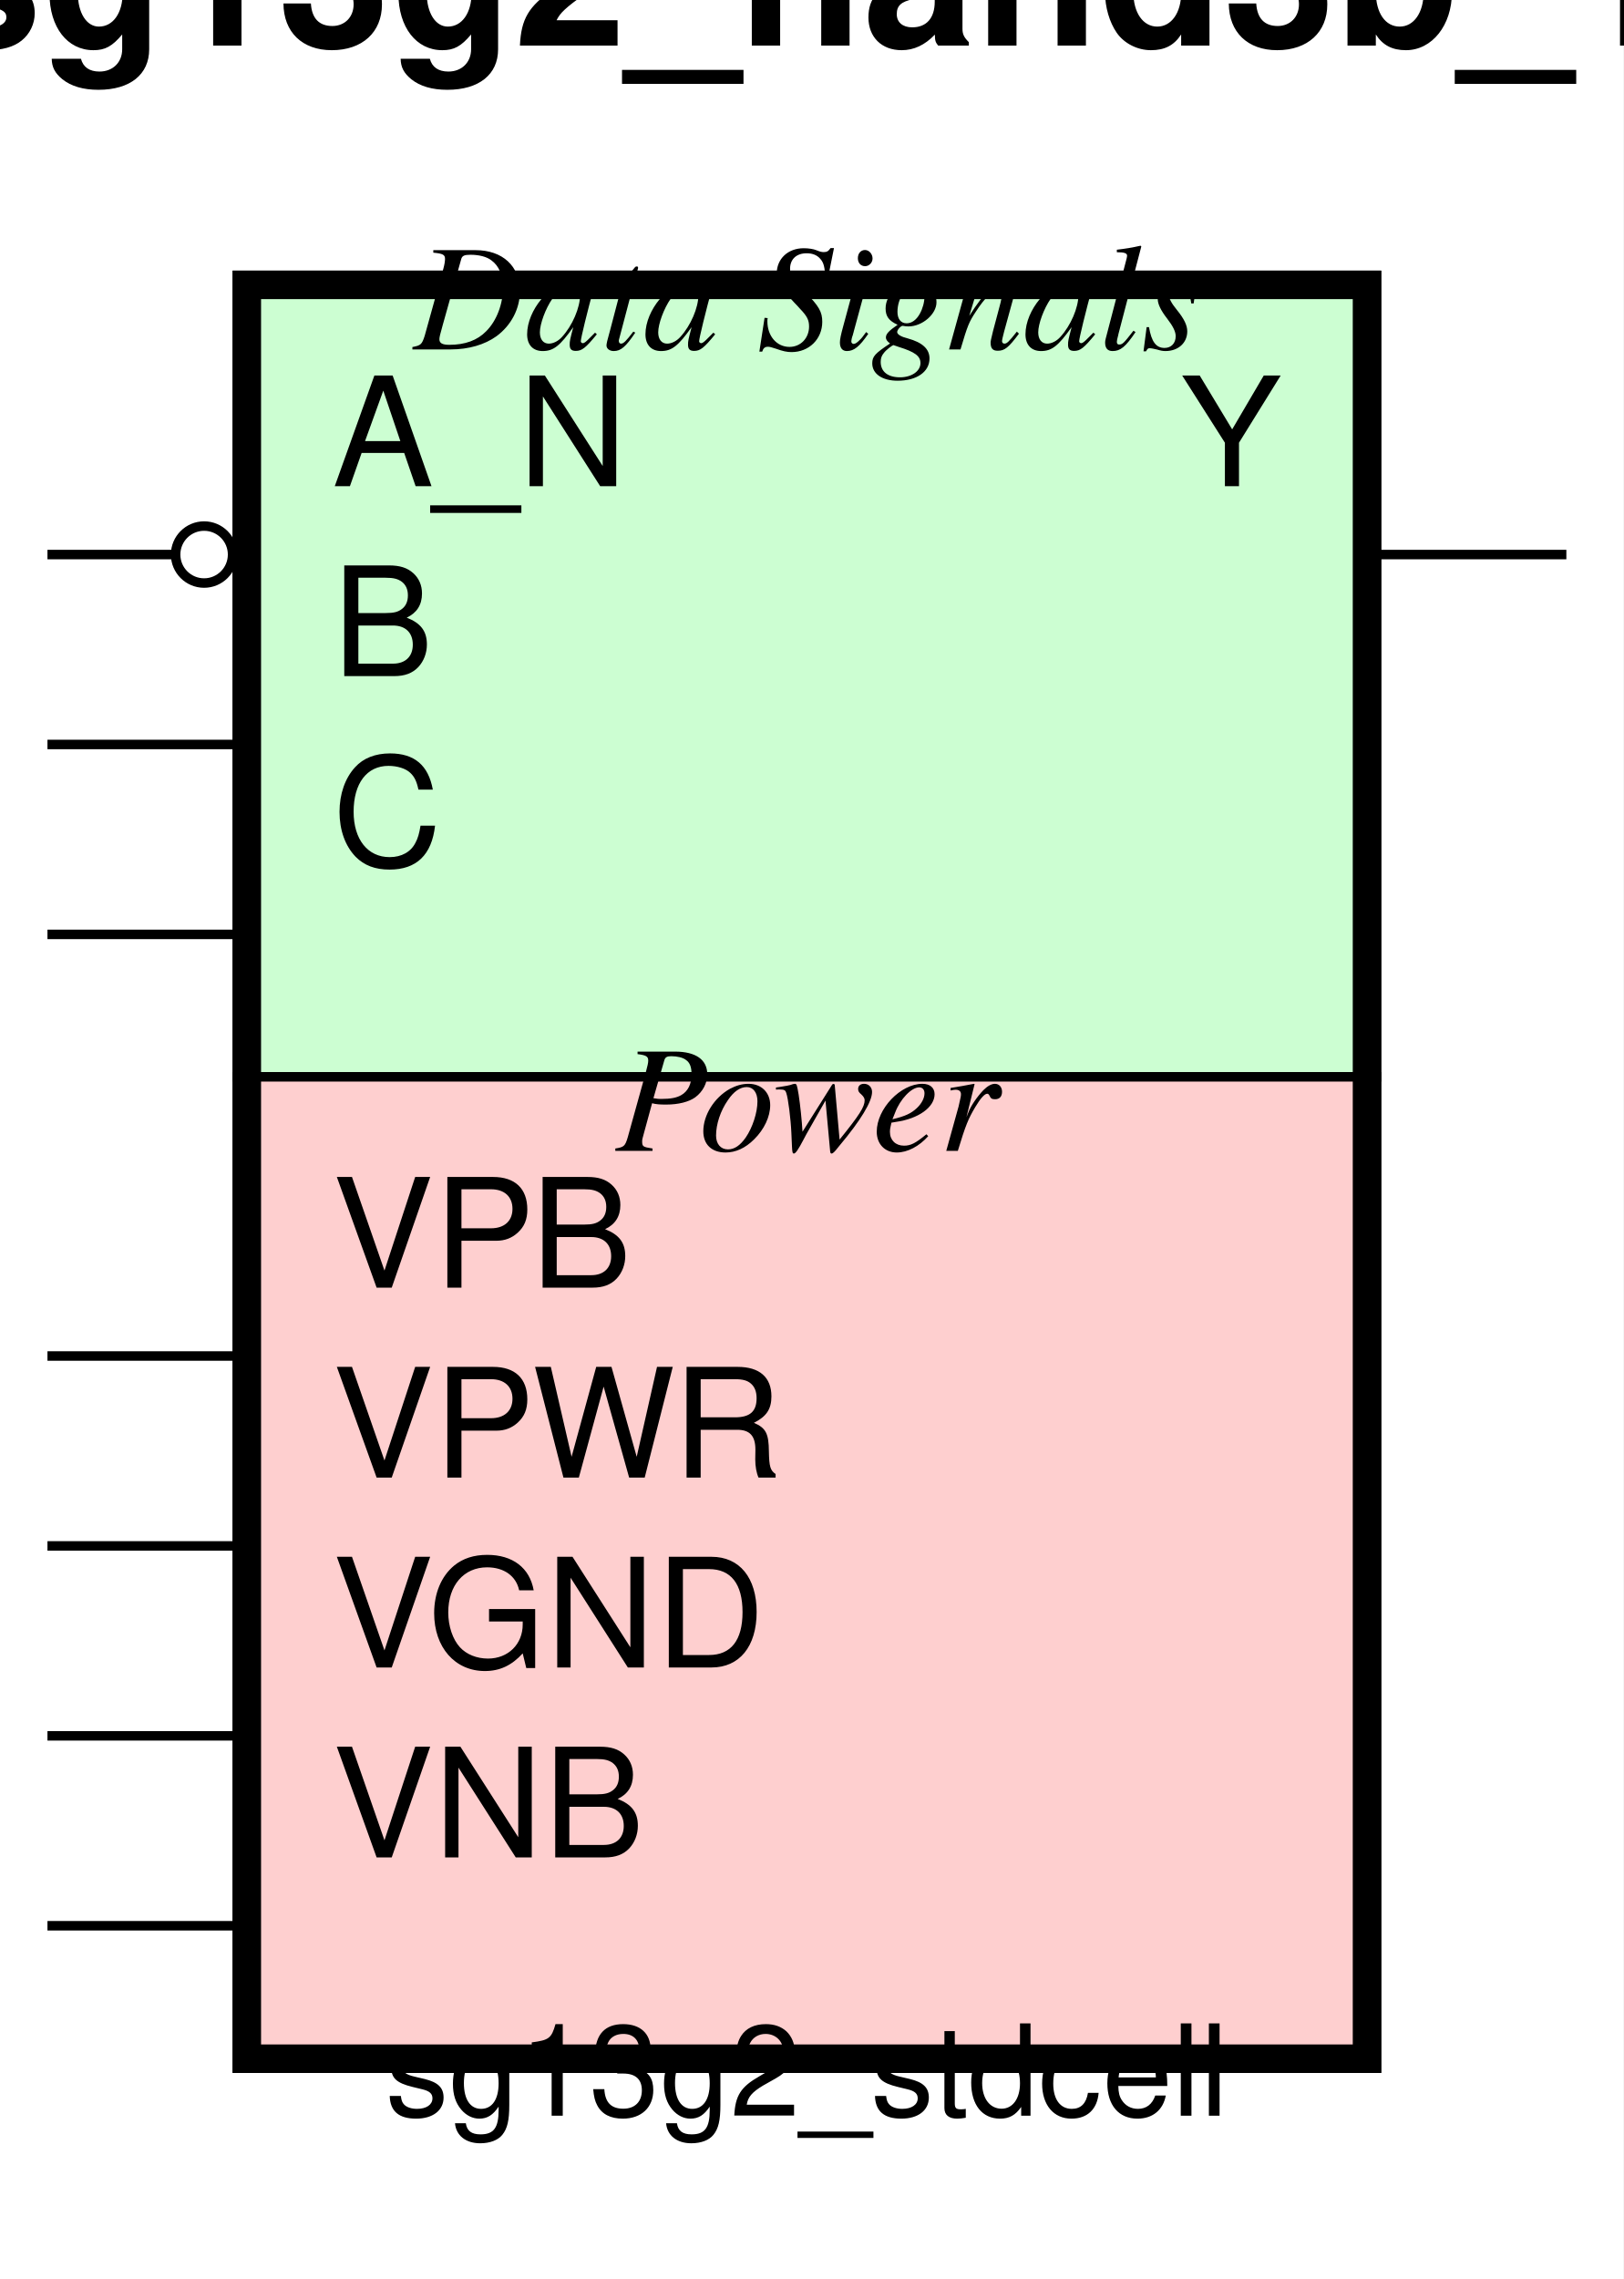
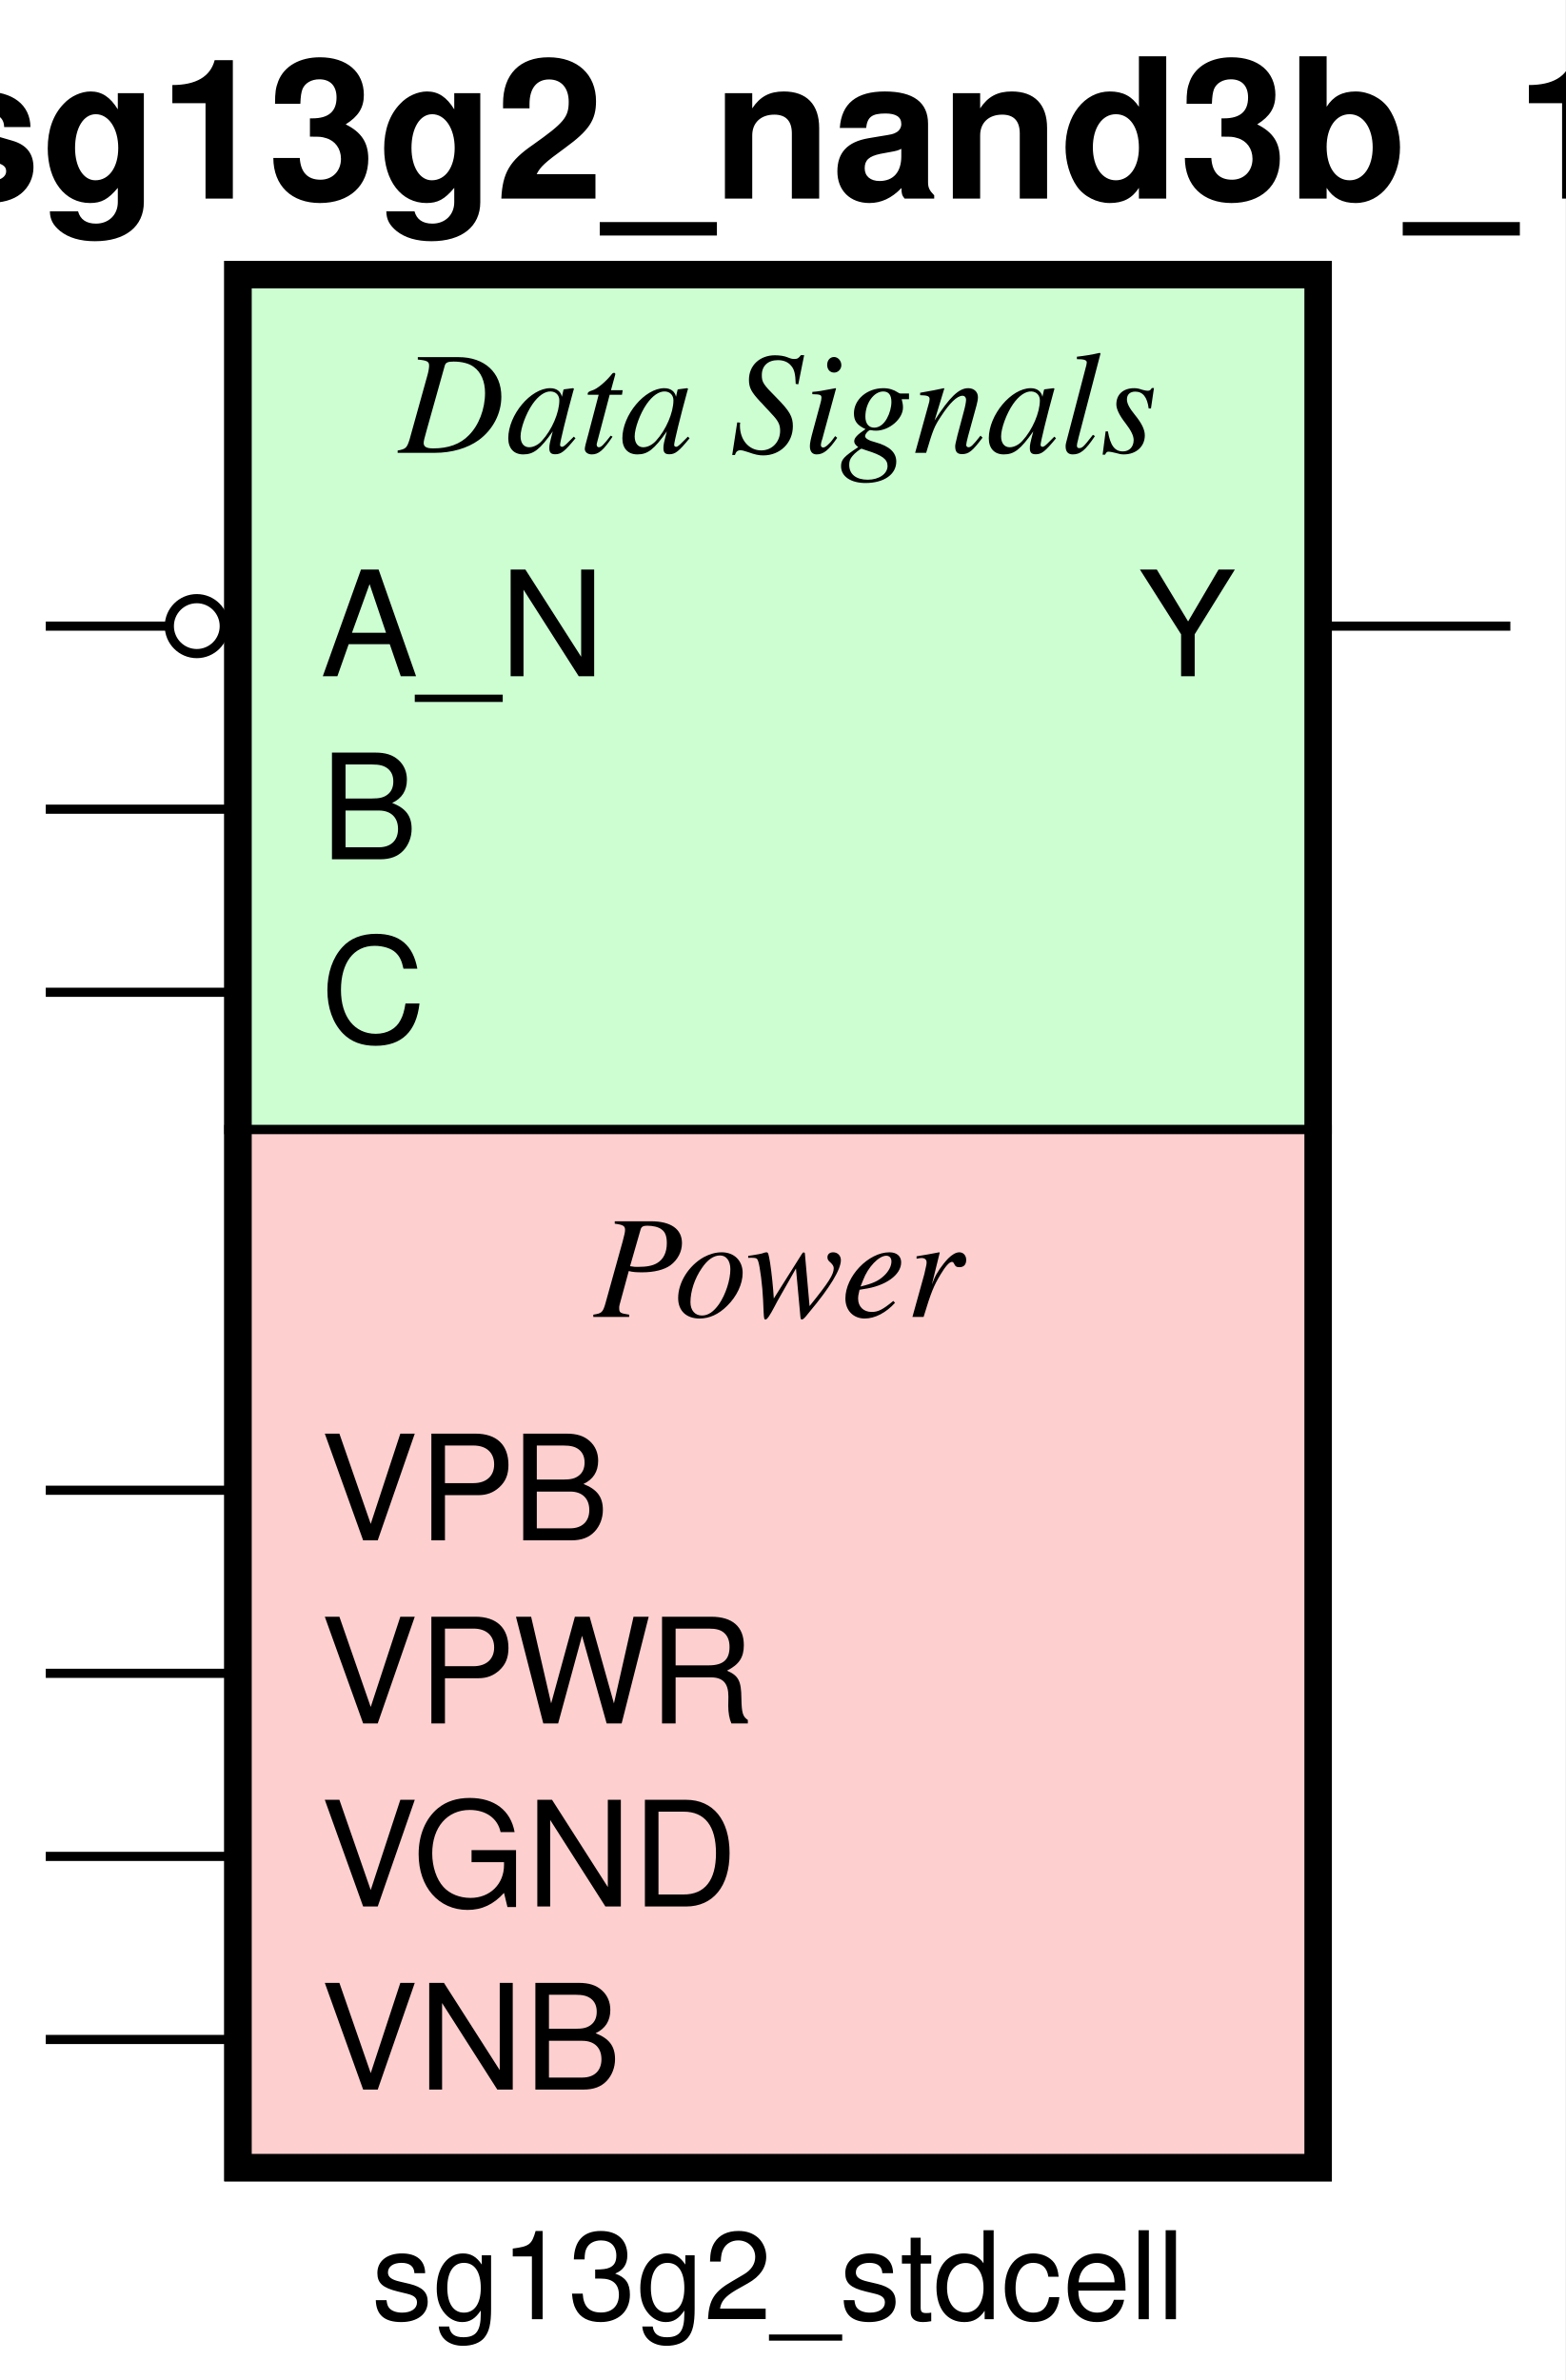
- <svg xmlns="http://www.w3.org/2000/svg" xml:space="preserve" width="171" height="240" viewBox="-25 -44 171.0 240.0" version="1.1">
+ <svg xmlns="http://www.w3.org/2000/svg" xml:space="preserve" width="171" height="260" viewBox="-25 -44 171.0 260.0" version="1.1">
  <style type="text/css">

.fnt1 {fill:#000000;
    font-family:Times; font-size:12pt; font-weight:normal; font-style:italic;}
.fnt2 {fill:#000000;
    font-family:Helvetica; font-size:12pt; font-weight:normal; font-style:normal;}
.fnt3 {fill:#000000;
    font-family:Helvetica; font-size:16pt; font-weight:bold; font-style:normal;}
.fnt4 {fill:#000000;
    font-family:Helvetica; font-size:10pt; font-weight:normal; font-style:normal;}
.label {fill:#000;
  text-anchor:middle;
  font-size:16pt; font-weight:bold; font-family:Sans;}
.link {fill: #0D47A1;}
.link:hover {fill: #0D47A1; text-decoration:underline;}
.link:visited {fill: #4A148C;}

</style>
  <defs>
    <marker id="bubble" markerWidth="7.0" markerHeight="7.0" viewBox="0 0 7.0 7.0" refX="3.5" refY="3.5" orient="auto" markerUnits="userSpaceOnUse">
      <g transform="translate(3.5,3.5)">
        <ellipse cx="0.0" cy="0.0" rx="3.0" ry="3.0" stroke="#000000" fill="#FFFFFF" stroke-width="1" />
      </g>
    </marker>
  </defs>
  <rect x="-25" y="-44" width="100%" height="100%" fill="white" />
  <g transform="translate(0,0)">
-     <rect x="0" y="-15.0" width="120.0" height="84.4" stroke="#000000" fill="#CCFED2" stroke-width="1" />
-     <text class="fnt1" x="60.0" y="0" text-anchor="middle" dy="-7.2">Data Signals</text>
-     <g transform="translate(0,14.4)">
+     <rect x="0" y="-15.0" width="120.0" height="94.4" stroke="#000000" fill="#CCFED2" stroke-width="1" />
+     <text class="fnt1" x="60.0" y="0" text-anchor="middle" dy="5.472">Data Signals</text>
+     <g transform="translate(0,24.4)">
      <line x1="-20" y1="0" x2="-3.5" y2="0.0" stroke="#000000" fill="none" stroke-width="1" marker-end="url(#bubble)" />
-       <text class="fnt2" x="10" y="0" text-anchor="normal" dy="-7.2">A_N</text>
+       <text class="fnt2" x="10" y="0" text-anchor="normal" dy="5.472">A_N</text>
    </g>
-     <g transform="translate(0,34.4)">
+     <g transform="translate(0,44.4)">
      <line x1="-20" y1="0" x2="0" y2="0" stroke="#000000" fill="none" stroke-width="1" />
-       <text class="fnt2" x="10" y="0" text-anchor="normal" dy="-7.2">B</text>
+       <text class="fnt2" x="10" y="0" text-anchor="normal" dy="5.472">B</text>
    </g>
-     <g transform="translate(0,54.4)">
+     <g transform="translate(0,64.4)">
      <line x1="-20" y1="0" x2="0" y2="0" stroke="#000000" fill="none" stroke-width="1" />
-       <text class="fnt2" x="10" y="0" text-anchor="normal" dy="-7.2">C</text>
+       <text class="fnt2" x="10" y="0" text-anchor="normal" dy="5.472">C</text>
    </g>
-     <g transform="translate(120.0,14.4)">
+     <g transform="translate(120.0,24.4)">
      <line x1="20" y1="0" x2="0" y2="0" stroke="#000000" fill="none" stroke-width="1" />
-       <text class="fnt2" x="-10" y="0" text-anchor="end" dy="-7.2">Y</text>
+       <text class="fnt2" x="-10" y="0" text-anchor="end" dy="5.472">Y</text>
    </g>
  </g>
-   <g transform="translate(0,84.4)">
-     <rect x="0" y="-15.0" width="120.0" height="104.4" stroke="#000000" fill="#FECFCF" stroke-width="1" />
-     <text class="fnt1" x="60.0" y="0" text-anchor="middle" dy="-7.2">Power</text>
-     <g transform="translate(0,14.4)">
+   <g transform="translate(0,94.4)">
+     <rect x="0" y="-15.0" width="120.0" height="114.4" stroke="#000000" fill="#FECFCF" stroke-width="1" />
+     <text class="fnt1" x="60.0" y="0" text-anchor="middle" dy="5.472">Power</text>
+     <g transform="translate(0,24.4)">
      <line x1="-20" y1="0" x2="0" y2="0" stroke="#000000" fill="none" stroke-width="1" />
-       <text class="fnt2" x="10" y="0" text-anchor="normal" dy="-7.2">VPB</text>
+       <text class="fnt2" x="10" y="0" text-anchor="normal" dy="5.472">VPB</text>
    </g>
-     <g transform="translate(0,34.4)">
+     <g transform="translate(0,44.4)">
      <line x1="-20" y1="0" x2="0" y2="0" stroke="#000000" fill="none" stroke-width="1" />
-       <text class="fnt2" x="10" y="0" text-anchor="normal" dy="-7.2">VPWR</text>
+       <text class="fnt2" x="10" y="0" text-anchor="normal" dy="5.472">VPWR</text>
    </g>
-     <g transform="translate(0,54.4)">
+     <g transform="translate(0,64.4)">
      <line x1="-20" y1="0" x2="0" y2="0" stroke="#000000" fill="none" stroke-width="1" />
-       <text class="fnt2" x="10" y="0" text-anchor="normal" dy="-7.2">VGND</text>
+       <text class="fnt2" x="10" y="0" text-anchor="normal" dy="5.472">VGND</text>
    </g>
-     <g transform="translate(0,74.4)">
+     <g transform="translate(0,84.4)">
      <line x1="-20" y1="0" x2="0" y2="0" stroke="#000000" fill="none" stroke-width="1" />
-       <text class="fnt2" x="10" y="0" text-anchor="normal" dy="-7.2">VNB</text>
+       <text class="fnt2" x="10" y="0" text-anchor="normal" dy="5.472">VNB</text>
    </g>
  </g>
-   <rect x="1.0" y="-14.0" width="118.0" height="186.8" stroke="#000000" fill="none" stroke-width="3" />
-   <text class="fnt3" x="60.0" y="-24.0" text-anchor="middle" dy="-15.2">sg13g2_nand3b_1</text>
-   <text class="fnt4" x="60.0" y="182.8" text-anchor="middle" dy="-4.0">sg13g2_stdcell</text>
+   <rect x="1.0" y="-14.0" width="118.0" height="206.8" stroke="#000000" fill="none" stroke-width="3" />
+   <text class="fnt3" x="60.0" y="-24.0" text-anchor="middle" dy="1.696">sg13g2_nand3b_1</text>
+   <text class="fnt4" x="60.0" y="202.8" text-anchor="middle" dy="6.56">sg13g2_stdcell</text>
</svg>
